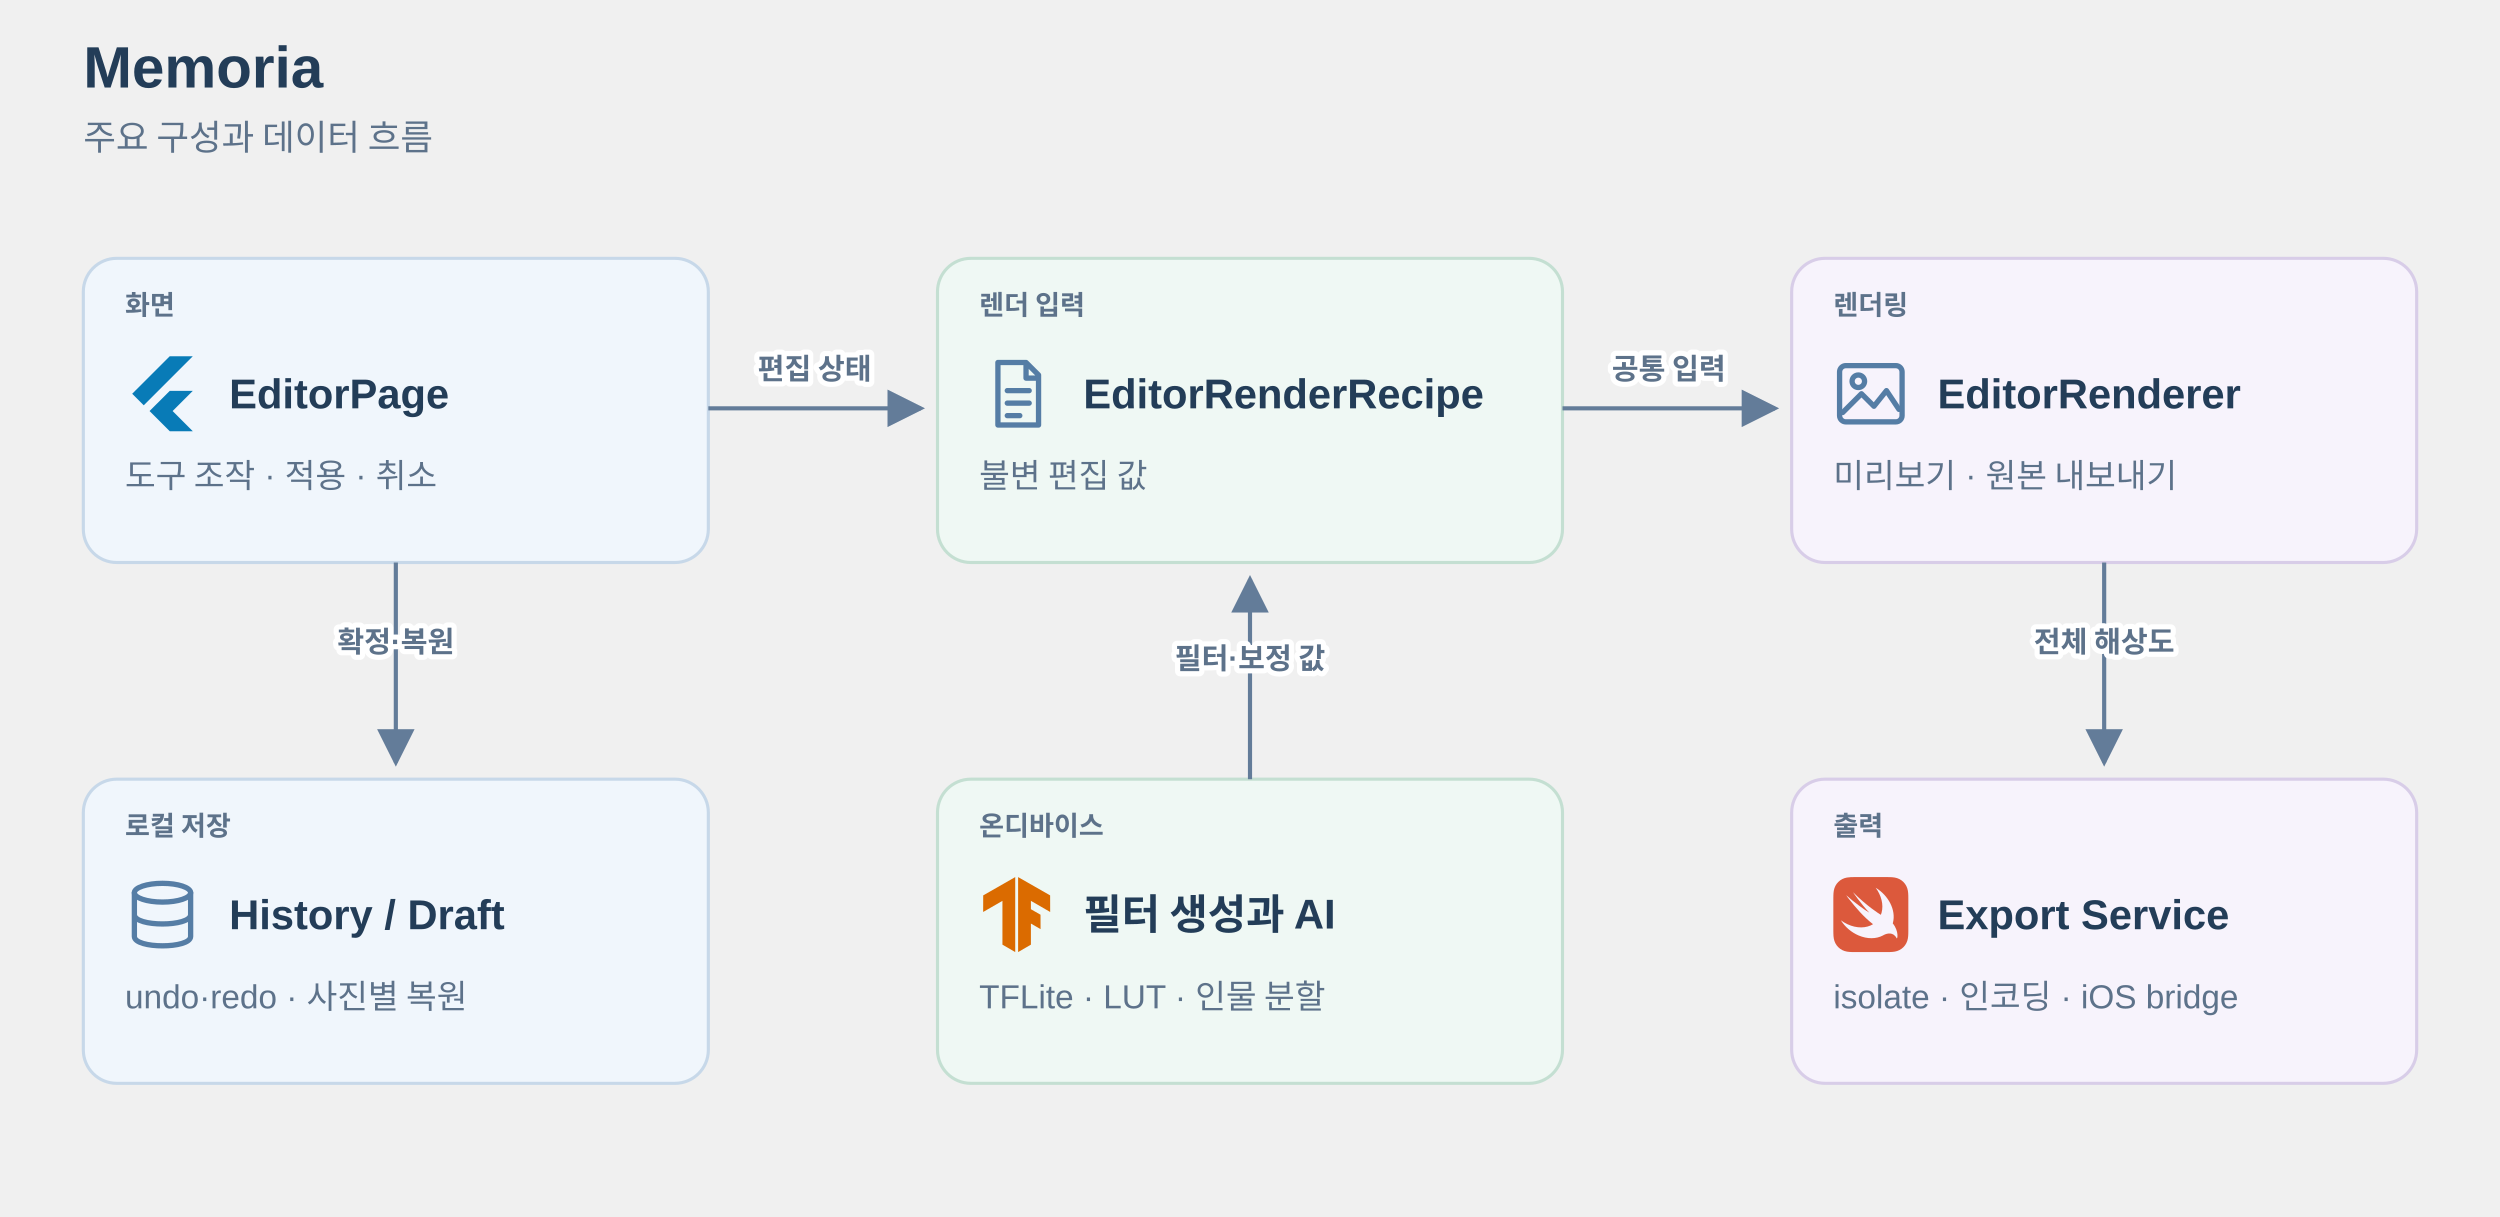
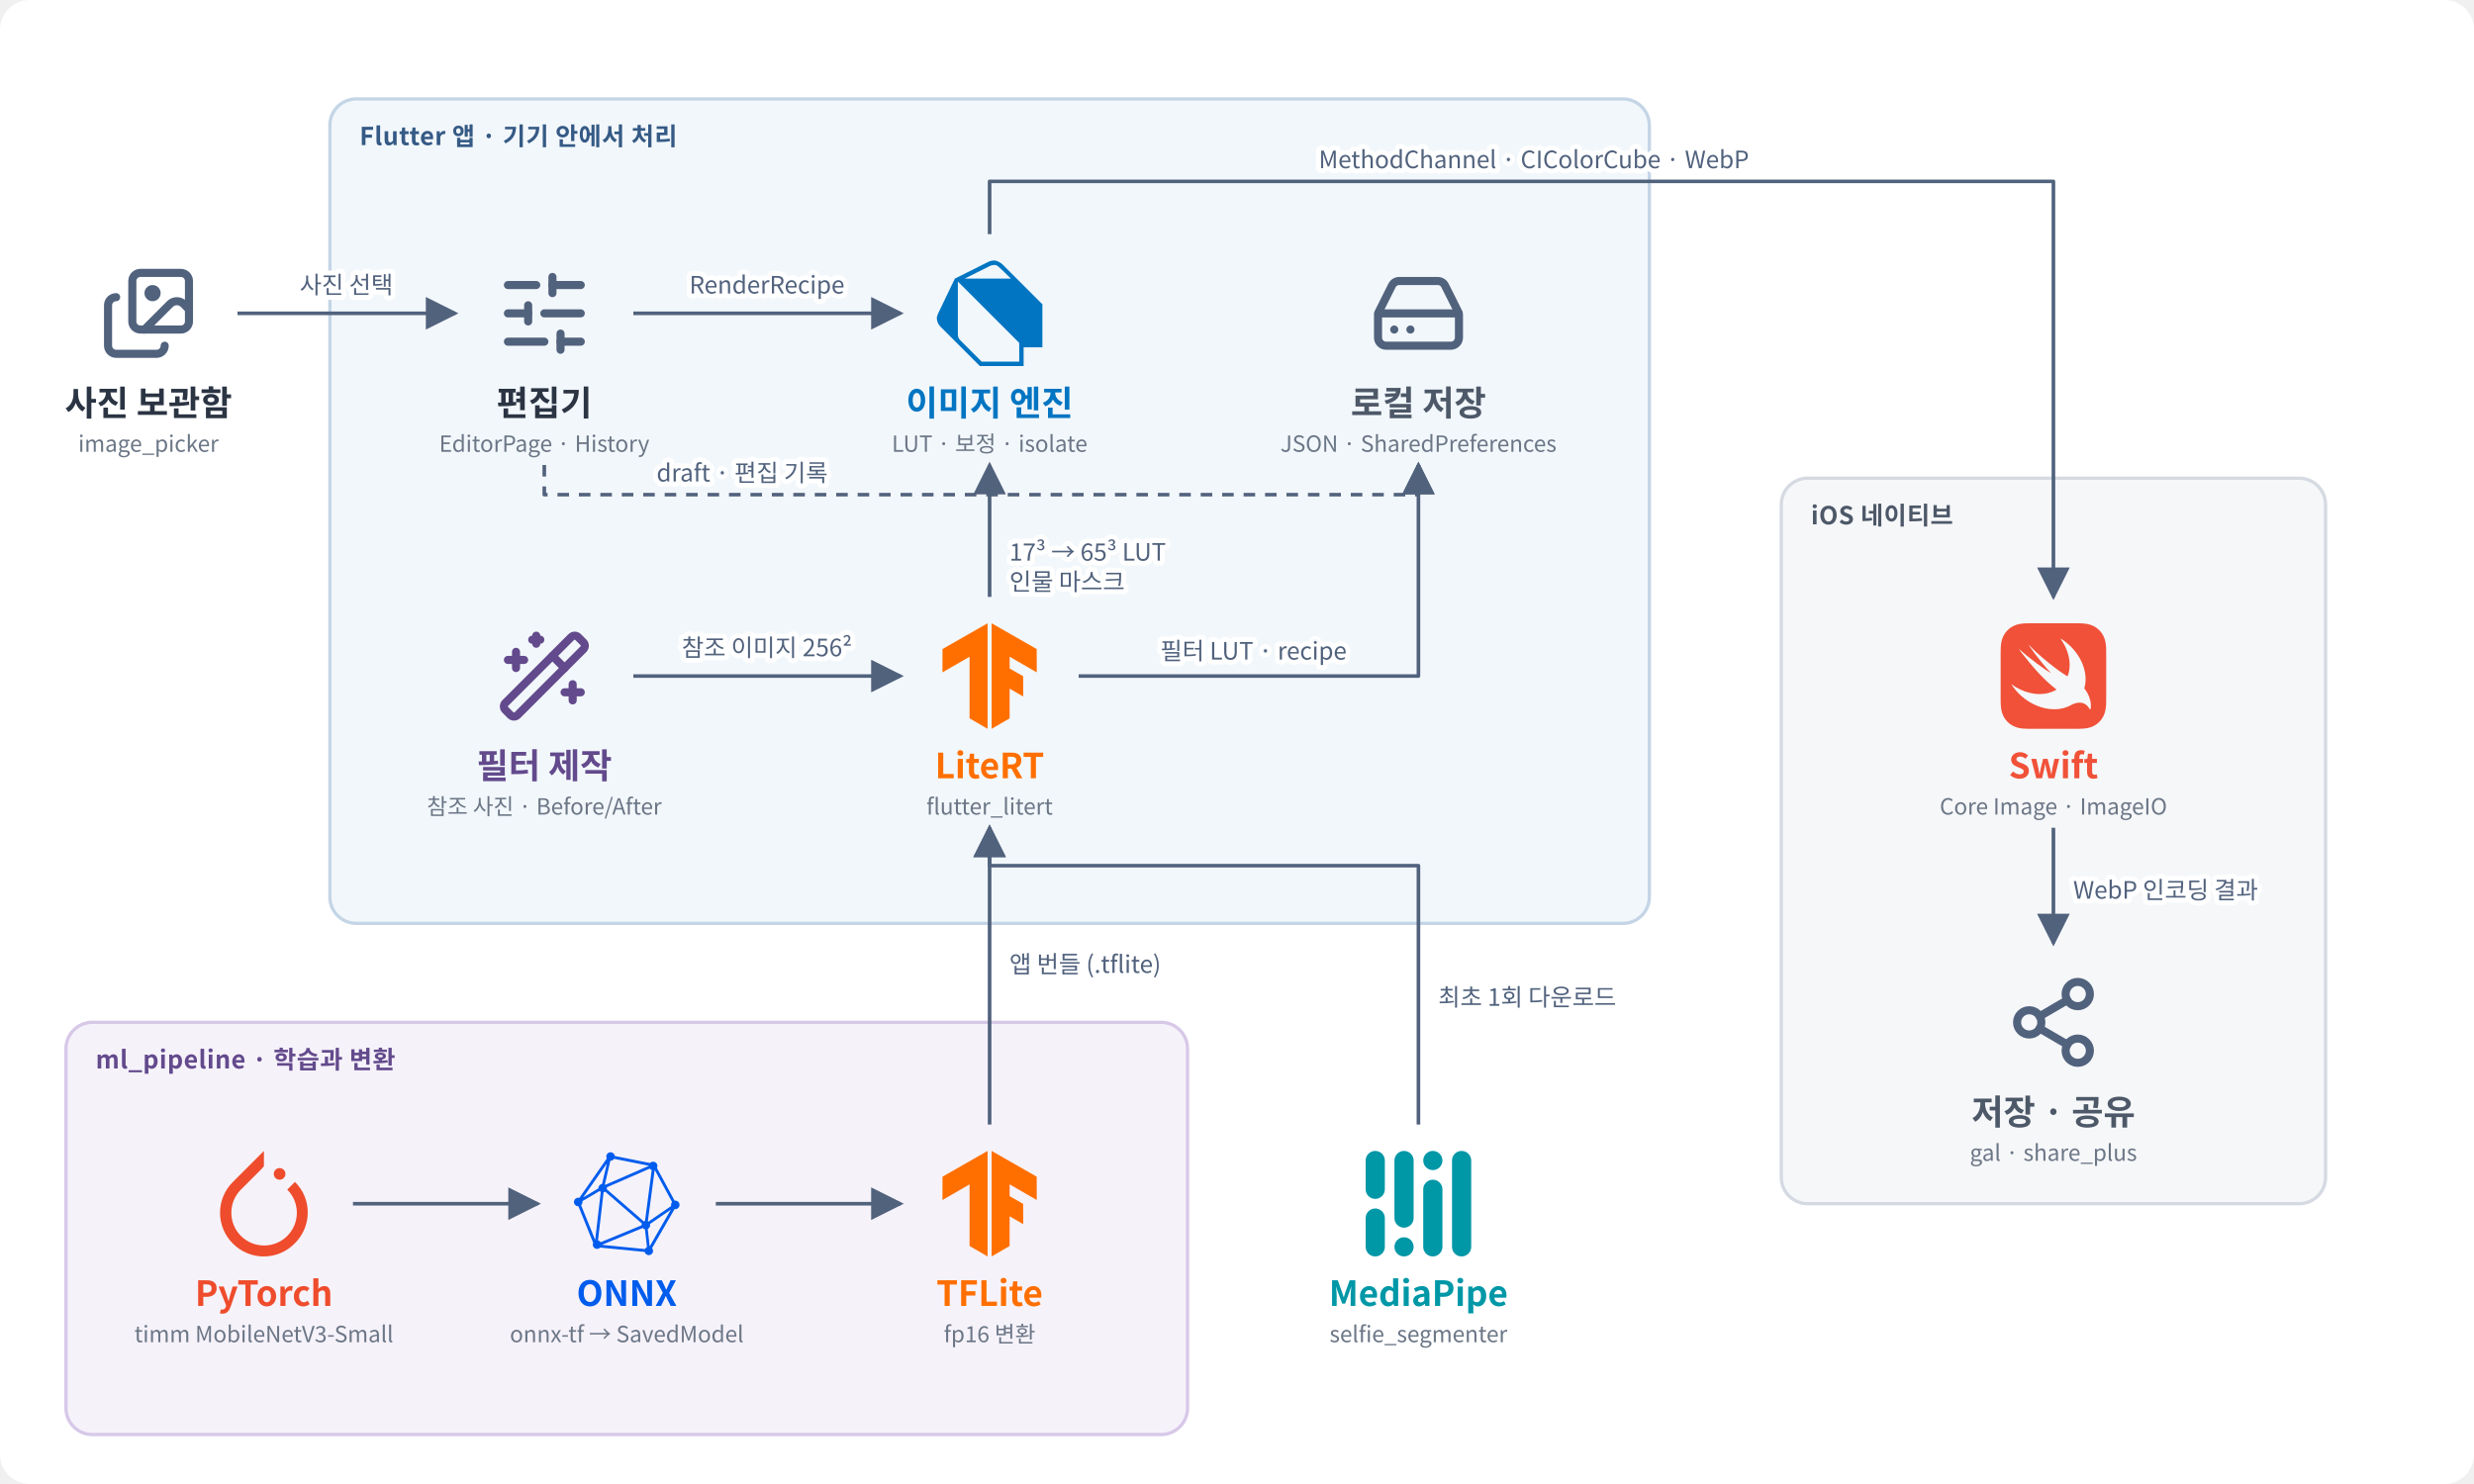
- <svg xmlns="http://www.w3.org/2000/svg" width="1200" height="584" viewBox="0 0 1200 584" role="img" aria-labelledby="title desc">
-   <style>text{font-family:"Apple SD Gothic Neo","Noto Sans KR","Malgun Gothic",Arial,sans-serif}</style>
+ <svg xmlns="http://www.w3.org/2000/svg" viewBox="0 0 1500 900" width="1500" height="900" font-family="Pretendard, 'Apple SD Gothic Neo', 'Noto Sans KR', 'Noto Sans CJK KR', 'Malgun Gothic', sans-serif">
  <defs>
-     <marker id="arrow" markerWidth="9" markerHeight="9" refX="8" refY="4.5" orient="auto">
-       <path d="M0 0L9 4.5L0 9Z" fill="#637C99" />
+     <marker id="ah" viewBox="0 0 10 10" refX="9" refY="5" markerWidth="9" markerHeight="9" orient="auto-start-reverse">
+       <path d="M0,0 L10,5 L0,10 z" fill="#51627d" />
    </marker>
  </defs>
-   <text x="40" y="42" font-size="28" font-weight="700" fill="#233D58">Memoria</text>
-   <text x="40" y="72" font-size="17" fill="#5D728A">주요 구성과 데이터 흐름</text>
-   <rect x="40" y="124" width="300" height="146" rx="16" fill="#F0F6FC" stroke="#C7D8E9" stroke-width="1.5" />
-   <text x="60" y="151" font-size="13" font-weight="700" fill="#5D728A">화면</text>
-   <g transform="translate(60 171) scale(1.5)" fill="#087BB7">
-     <path d="M14.314 0L2.3 12 6 15.7 21.684.013h-7.357zm.014 11.072L7.857 17.53l6.47 6.47H21.7l-6.46-6.468 6.46-6.46h-7.37z" />
+   <rect x="0" y="0" width="1500" height="900" rx="18" fill="#ffffff" />
+   <rect x="200" y="60" width="800" height="500" rx="16" fill="#f2f7fb" stroke="#c4d5e6" stroke-width="2" />
+   <text x="218" y="88" font-size="15" font-weight="700" fill="#355a85" letter-spacing="0.3">Flutter 앱 · 기기 안에서 처리</text>
+   <rect x="1080" y="290" width="330" height="440" rx="16" fill="#f6f7f9" stroke="#d5dae2" stroke-width="2" />
+   <text x="1098" y="318" font-size="15" font-weight="700" fill="#4d5868" letter-spacing="0.3">iOS 네이티브</text>
+   <rect x="40" y="620" width="680" height="250" rx="16" fill="#f6f2fa" stroke="#d7c8e8" stroke-width="2" />
+   <text x="58" y="648" font-size="15" font-weight="700" fill="#634a8c" letter-spacing="0.3">ml_pipeline · 학습과 변환</text>
+   <path d="M144.0,190.0 L276.0,190.0" fill="none" stroke="#51627d" stroke-width="2.2" stroke-linejoin="round" marker-end="url(#ah)" />
+   <path d="M384.0,190.0 L546.0,190.0" fill="none" stroke="#51627d" stroke-width="2.2" stroke-linejoin="round" marker-end="url(#ah)" />
+   <path d="M600.0,142.0 L600.0,110.0 L1245.0,110.0 L1245.0,362.0" fill="none" stroke="#51627d" stroke-width="2.2" stroke-linejoin="round" marker-end="url(#ah)" />
+   <path d="M330.0,282.0 L330.0,300.0 L860.0,300.0 L860.0,282.0" fill="none" stroke="#51627d" stroke-width="2.2" stroke-linejoin="round" stroke-dasharray="7 6" marker-end="url(#ah)" />
+   <path d="M384.0,410.0 L546.0,410.0" fill="none" stroke="#51627d" stroke-width="2.2" stroke-linejoin="round" marker-end="url(#ah)" />
+   <path d="M600.0,362.0 L600.0,282.0" fill="none" stroke="#51627d" stroke-width="2.2" stroke-linejoin="round" marker-end="url(#ah)" />
+   <path d="M654.0,410.0 L860.0,410.0 L860.0,282.0" fill="none" stroke="#51627d" stroke-width="2.2" stroke-linejoin="round" marker-end="url(#ah)" />
+   <path d="M1245.0,502.0 L1245.0,572.0" fill="none" stroke="#51627d" stroke-width="2.2" stroke-linejoin="round" marker-end="url(#ah)" />
+   <path d="M214.0,730.0 L326.0,730.0" fill="none" stroke="#51627d" stroke-width="2.2" stroke-linejoin="round" marker-end="url(#ah)" />
+   <path d="M434.0,730.0 L546.0,730.0" fill="none" stroke="#51627d" stroke-width="2.2" stroke-linejoin="round" marker-end="url(#ah)" />
+   <path d="M600.0,682.0 L600.0,502.0" fill="none" stroke="#51627d" stroke-width="2.2" stroke-linejoin="round" marker-end="url(#ah)" />
+   <path d="M860.0,682.0 L860.0,525.0 L600.0,525.0 L600.0,502.0" fill="none" stroke="#51627d" stroke-width="2.2" stroke-linejoin="round" marker-end="url(#ah)" />
+   <svg x="60.6" y="160.6" width="58.88" height="58.88" viewBox="0 0 24 24" fill="none" stroke="#51627d" stroke-width="2" stroke-linecap="round" stroke-linejoin="round">
+     <path d="m22 11-1.296-1.296a2.4 2.4 0 0 0-3.408 0L11 16" />
+     <path d="M4 8a2 2 0 0 0-2 2v10a2 2 0 0 0 2 2h10a2 2 0 0 0 2-2" />
+     <circle cx="13" cy="7" r="1" fill="#51627d" />
+     <rect x="8" y="2" width="14" height="14" rx="2" />
+   </svg>
+   <text x="90" y="252.0" text-anchor="middle" font-size="21" font-weight="700" fill="#2b3443">사진 보관함</text>
+   <text x="90" y="274.0" text-anchor="middle" font-size="13.5" fill="#6b7686">image_picker</text>
+   <svg x="300.6" y="160.6" width="58.88" height="58.88" viewBox="0 0 24 24" fill="none" stroke="#51627d" stroke-width="2" stroke-linecap="round" stroke-linejoin="round">
+     <path d="M10 5H3" />
+     <path d="M12 19H3" />
+     <path d="M14 3v4" />
+     <path d="M16 17v4" />
+     <path d="M21 12h-9" />
+     <path d="M21 19h-5" />
+     <path d="M21 5h-7" />
+     <path d="M8 10v4" />
+     <path d="M8 12H3" />
+   </svg>
+   <text x="330" y="252.0" text-anchor="middle" font-size="21" font-weight="700" fill="#2b3443">편집기</text>
+   <text x="330" y="274.0" text-anchor="middle" font-size="13.5" fill="#6b7686">EditorPage · History</text>
+   <g transform="translate(568.0,158.0) scale(2.6667)">
+     <path d="M4.105 4.105S9.158 1.58 11.684.316a3.079 3.079 0 0 1 1.481-.315c.766.047 1.677.788 1.677.788L24 9.948v9.789h-4.263V24H9.789l-9-9C.303 14.5 0 13.795 0 13.105c0-.319.18-.818.316-1.105l3.789-7.895zm.679.679v11.787c.002.543.021 1.024.498 1.508L10.204 23h8.533v-4.263L4.784 4.784zm12.055-.678c-.899-.896-1.809-1.78-2.74-2.643-.302-.267-.567-.468-1.07-.462-.37.014-.87.195-.87.195L6.341 4.105l10.498.001z" fill="#0175C2" />
  </g>
-   <text x="110" y="196" font-size="20" font-weight="700" fill="#233D58">EditorPage</text>
-   <text x="60" y="234" font-size="16" fill="#5D728A">도구 조작 · 적용 · 취소</text>
-   <rect x="450" y="124" width="300" height="146" rx="16" fill="#EFF8F4" stroke="#C4DFD2" stroke-width="1.5" />
-   <text x="470" y="151" font-size="13" font-weight="700" fill="#5D728A">렌더 입력</text>
-   <g transform="translate(470 171) scale(1.5)" fill="none" stroke="#557DA5" stroke-width="1.7" stroke-linecap="round" stroke-linejoin="round">
-     <path d="M6 2h9l4 4v16H6zM15 2v5h4M9 11h7M9 15h7M9 19h4" />
+   <text x="600" y="252.0" text-anchor="middle" font-size="21" font-weight="700" fill="#0175C2">이미지 엔진</text>
+   <text x="600" y="274.0" text-anchor="middle" font-size="13.5" fill="#6b7686">LUT · 보정 · isolate</text>
+   <svg x="830.6" y="160.6" width="58.88" height="58.88" viewBox="0 0 24 24" fill="none" stroke="#51627d" stroke-width="2" stroke-linecap="round" stroke-linejoin="round">
+     <path d="M10 16h.01" />
+     <path d="M2.212 11.577a2 2 0 0 0-.212.896V18a2 2 0 0 0 2 2h16a2 2 0 0 0 2-2v-5.527a2 2 0 0 0-.212-.896L18.55 5.11A2 2 0 0 0 16.76 4H7.24a2 2 0 0 0-1.79 1.11z" />
+     <path d="M21.946 12.013H2.054" />
+     <path d="M6 16h.01" />
+   </svg>
+   <text x="860" y="252.0" text-anchor="middle" font-size="21" font-weight="700" fill="#4d5868">로컬 저장</text>
+   <text x="860" y="274.0" text-anchor="middle" font-size="13.5" fill="#6b7686">JSON · SharedPreferences</text>
+   <svg x="300.6" y="380.6" width="58.88" height="58.88" viewBox="0 0 24 24" fill="none" stroke="#634a8c" stroke-width="2" stroke-linecap="round" stroke-linejoin="round">
+     <path d="m21.64 3.64-1.28-1.28a1.21 1.21 0 0 0-1.72 0L2.36 18.64a1.21 1.21 0 0 0 0 1.72l1.28 1.28a1.2 1.2 0 0 0 1.72 0L21.64 5.36a1.2 1.2 0 0 0 0-1.72" />
+     <path d="m14 7 3 3" />
+     <path d="M5 6v4" />
+     <path d="M19 14v4" />
+     <path d="M10 2v2" />
+     <path d="M7 8H3" />
+     <path d="M21 16h-4" />
+     <path d="M11 3H9" />
+   </svg>
+   <text x="330" y="472.0" text-anchor="middle" font-size="21" font-weight="700" fill="#634a8c">필터 제작</text>
+   <text x="330" y="494.0" text-anchor="middle" font-size="13.5" fill="#6b7686">참조 사진 · Before/After</text>
+   <g transform="translate(568.0,378.0) scale(2.6667)">
+     <path d="M1.292 5.856L11.54 0v24l-4.095-2.378V7.603l-6.168 3.564.015-5.31zm21.43 5.311l-.014-5.31L12.46 0v24l4.095-2.378V14.87l3.092 1.788-.018-4.618-3.074-1.756V7.603l6.168 3.564z" fill="#FF6F00" />
  </g>
-   <text x="520" y="196" font-size="20" font-weight="700" fill="#233D58">EditorRenderRecipe</text>
-   <text x="470" y="234" font-size="16" fill="#5D728A">불변 편집 값</text>
-   <rect x="860" y="124" width="300" height="146" rx="16" fill="#F7F3FC" stroke="#D8CDE8" stroke-width="1.5" />
-   <text x="880" y="151" font-size="13" font-weight="700" fill="#5D728A">렌더링</text>
-   <g transform="translate(880 171) scale(1.5)" fill="none" stroke="#557DA5" stroke-width="1.7" stroke-linecap="round" stroke-linejoin="round">
-     <rect x="2" y="3" width="20" height="18" rx="2" />
-     <circle cx="8" cy="8" r="2" />
-     <path d="M3 18l6-6 4 4 4-5 4 6" />
+   <text x="600" y="472.0" text-anchor="middle" font-size="21" font-weight="700" fill="#FF6F00">LiteRT</text>
+   <text x="600" y="494.0" text-anchor="middle" font-size="13.5" fill="#6b7686">flutter_litert</text>
+   <g transform="translate(1213.0,378.0) scale(2.6667)">
+     <path d="M7.508 0c-.287 0-.573 0-.86.002-.241.002-.483.003-.724.01-.132.003-.263.009-.395.015A9.154 9.154 0 0 0 4.348.15 5.492 5.492 0 0 0 2.85.645 5.04 5.04 0 0 0 .645 2.848c-.245.48-.4.972-.495 1.5-.093.52-.122 1.05-.136 1.576a35.2 35.2 0 0 0-.012.724C0 6.935 0 7.221 0 7.508v8.984c0 .287 0 .575.002.862.002.24.005.481.012.722.014.526.043 1.057.136 1.576.095.528.25 1.02.495 1.5a5.03 5.03 0 0 0 2.205 2.203c.48.244.97.4 1.498.495.52.093 1.05.124 1.576.138.241.007.483.009.724.01.287.002.573.002.86.002h8.984c.287 0 .573 0 .86-.002.241-.001.483-.003.724-.01a10.523 10.523 0 0 0 1.578-.138 5.322 5.322 0 0 0 1.498-.495 5.035 5.035 0 0 0 2.203-2.203c.245-.48.4-.972.495-1.5.093-.52.124-1.05.138-1.576.007-.241.009-.481.01-.722.002-.287.002-.575.002-.862V7.508c0-.287 0-.573-.002-.86a33.662 33.662 0 0 0-.01-.724 10.5 10.5 0 0 0-.138-1.576 5.328 5.328 0 0 0-.495-1.5A5.039 5.039 0 0 0 21.152.645 5.32 5.32 0 0 0 19.654.15a10.493 10.493 0 0 0-1.578-.138 34.98 34.98 0 0 0-.722-.01C17.067 0 16.779 0 16.492 0H7.508zm6.035 3.41c4.114 2.47 6.545 7.162 5.549 11.131-.024.093-.05.181-.076.272l.002.001c2.062 2.538 1.5 5.258 1.236 4.745-1.072-2.086-3.066-1.568-4.088-1.043a6.803 6.803 0 0 1-.281.158l-.02.012-.002.002c-2.115 1.123-4.957 1.205-7.812-.022a12.568 12.568 0 0 1-5.64-4.838c.649.48 1.35.902 2.097 1.252 3.019 1.414 6.051 1.311 8.197-.002C9.651 12.73 7.101 9.67 5.146 7.191a10.628 10.628 0 0 1-1.005-1.384c2.34 2.142 6.038 4.83 7.365 5.576C8.69 8.408 6.208 4.743 6.324 4.86c4.436 4.47 8.528 6.996 8.528 6.996.154.085.27.154.36.213.085-.215.16-.437.224-.668.708-2.588-.09-5.548-1.893-7.992z" fill="#F05138" />
  </g>
-   <text x="930" y="196" font-size="20" font-weight="700" fill="#233D58">EditorRenderer</text>
-   <text x="880" y="234" font-size="16" fill="#5D728A">미리보기 · 원본 내보내기</text>
-   <rect x="40" y="374" width="300" height="146" rx="16" fill="#F0F6FC" stroke="#C7D8E9" stroke-width="1.5" />
-   <text x="60" y="401" font-size="13" font-weight="700" fill="#5D728A">로컬 저장</text>
-   <g transform="translate(60 421) scale(1.5)" fill="none" stroke="#557DA5" stroke-width="1.7" stroke-linecap="round" stroke-linejoin="round">
-     <ellipse cx="12" cy="5" rx="9" ry="3" />
-     <path d="M3 5v14c0 4 18 4 18 0V5M3 12c0 4 18 4 18 0" />
+   <text x="1245" y="472.0" text-anchor="middle" font-size="21" font-weight="700" fill="#F05138">Swift</text>
+   <text x="1245" y="494.0" text-anchor="middle" font-size="13.5" fill="#6b7686">Core Image · ImageIO</text>
+   <svg x="1215.6" y="590.6" width="58.88" height="58.88" viewBox="0 0 24 24" fill="none" stroke="#51627d" stroke-width="2" stroke-linecap="round" stroke-linejoin="round">
+     <circle cx="18" cy="5" r="3" />
+     <circle cx="6" cy="12" r="3" />
+     <circle cx="18" cy="19" r="3" />
+     <line x1="8.59" x2="15.42" y1="13.51" y2="17.49" />
+     <line x1="15.41" x2="8.59" y1="6.51" y2="10.49" />
+   </svg>
+   <text x="1245" y="682.0" text-anchor="middle" font-size="21" font-weight="700" fill="#4d5868">저장 · 공유</text>
+   <text x="1245" y="704.0" text-anchor="middle" font-size="13.5" fill="#6b7686">gal · share_plus</text>
+   <g transform="translate(128.0,698.0) scale(2.6667)">
+     <path d="M12.005 0L4.952 7.053a9.865 9.865 0 000 14.022 9.866 9.866 0 0014.022 0c3.984-3.9 3.986-10.205.085-14.023l-1.744 1.743c2.904 2.905 2.904 7.634 0 10.538s-7.634 2.904-10.538 0-2.904-7.634 0-10.538l4.647-4.646.582-.665zm3.568 3.899a1.327 1.327 0 00-1.327 1.327 1.327 1.327 0 001.327 1.328A1.327 1.327 0 0016.9 5.226 1.327 1.327 0 0015.573 3.9z" fill="#EE4C2C" />
  </g>
-   <text x="110" y="446" font-size="20" font-weight="700" fill="#233D58">History / Draft</text>
-   <text x="60" y="484" font-size="16" fill="#5D728A">undo·redo · 사진별 복원</text>
-   <rect x="450" y="374" width="300" height="146" rx="16" fill="#EFF8F4" stroke="#C4DFD2" stroke-width="1.5" />
-   <text x="470" y="401" font-size="13" font-weight="700" fill="#5D728A">온디바이스</text>
-   <g transform="translate(470 421) scale(1.5)" fill="#DB6B00">
-     <path d="M1.292 5.856L11.54 0v24l-4.095-2.378V7.603l-6.168 3.564.015-5.31zm21.43 5.311l-.014-5.31L12.46 0v24l4.095-2.378V14.87l3.092 1.788-.018-4.618-3.074-1.756V7.603l6.168 3.564z" />
+   <text x="160" y="792.0" text-anchor="middle" font-size="21" font-weight="700" fill="#EE4C2C">PyTorch</text>
+   <text x="160" y="814.0" text-anchor="middle" font-size="13.5" fill="#6b7686">timm MobileNetV3-Small</text>
+   <g transform="translate(348.0,698.0) scale(2.6667)">
+     <path d="M23.032 11.296c-.05 0-.101 0-.151.013l-4.021-7.439c.075-.138.113-.289.113-.452 0-.54-.44-.968-.968-.968-.277 0-.528.113-.704.301L9.286 1.156C9.236.678 8.821.302 8.318.302c-.528 0-.968.44-.968.968 0 .163.038.314.113.452l-6.245 8.959c-.075-.025-.163-.038-.251-.038-.54 0-.968.44-.968.968 0 .54.44.968.968.968h.038l3.368 8.331c-.05.126-.088.264-.088.402 0 .54.44.968.968.968.276 0 .528-.113.704-.301l10.115.993c.101.427.49.729.942.729.54 0 .968-.44.968-.968 0-.239-.088-.465-.226-.628l5.114-8.871c.05.013.101.013.163.013.54 0 .968-.44.968-.968 0-.54-.427-.98-.968-.98zM17.227 4.021c.113.151.277.264.452.327l-1.533 11.573c-.101.025-.189.05-.276.101L7.451 8.708c.025-.075.038-.163.038-.251 0-.063-.013-.126-.013-.188zm4.875 8.507l-5.177 3.556a1.105 1.105 0 0 0-.126-.075L18.346 4.335h.013l3.946 7.288c-.151.176-.239.39-.239.641 0 .101.013.189.038.264zM6.383 7.502c-.465.075-.829.477-.829.955v.063l-3.455 2.048 5.378-7.703zm.352 1.91c.126-.025.251-.088.352-.163l8.356 7.263c-.038.113-.063.226-.063.352v.05l-9.311 3.845c-.138-.201-.352-.352-.603-.402zm8.896 8.117c.126.138.302.251.503.289l.465 4.046c-.201.101-.352.264-.452.452l-9.814-.955zm1.143.214c.327-.163.54-.49.54-.867 0-.088-.013-.163-.038-.251l4.737-3.255-4.8 8.331zm.251-14.35l-9.889 4.31-.113-.075 1.256-5.391h.038c.339 0 .641-.176.817-.44l7.891 1.571zM1.935 11.611c0-.063-.013-.126-.013-.189l3.908-2.3c.075.075.163.151.264.201L4.825 20.243l-3.204-7.904c.189-.176.314-.44.314-.729Z" fill="#005CED" />
  </g>
-   <text x="520" y="446" font-size="20" font-weight="700" fill="#233D58">필터 생성과 AI</text>
-   <text x="470" y="484" font-size="16" fill="#5D728A">TFLite · LUT · 인물 분할</text>
-   <rect x="860" y="374" width="300" height="146" rx="16" fill="#F7F3FC" stroke="#D8CDE8" stroke-width="1.5" />
-   <text x="880" y="401" font-size="13" font-weight="700" fill="#5D728A">출력</text>
-   <g transform="translate(880 421) scale(1.5)" fill="#DC593C">
-     <path d="M7.508 0c-.287 0-.573 0-.86.002-.241.002-.483.003-.724.01-.132.003-.263.009-.395.015A9.154 9.154 0 0 0 4.348.15 5.492 5.492 0 0 0 2.85.645 5.04 5.04 0 0 0 .645 2.848c-.245.48-.4.972-.495 1.5-.093.52-.122 1.05-.136 1.576a35.2 35.2 0 0 0-.012.724C0 6.935 0 7.221 0 7.508v8.984c0 .287 0 .575.002.862.002.24.005.481.012.722.014.526.043 1.057.136 1.576.095.528.25 1.02.495 1.5a5.03 5.03 0 0 0 2.205 2.203c.48.244.97.4 1.498.495.52.093 1.05.124 1.576.138.241.007.483.009.724.01.287.002.573.002.86.002h8.984c.287 0 .573 0 .86-.002.241-.001.483-.003.724-.01a10.523 10.523 0 0 0 1.578-.138 5.322 5.322 0 0 0 1.498-.495 5.035 5.035 0 0 0 2.203-2.203c.245-.48.4-.972.495-1.5.093-.52.124-1.05.138-1.576.007-.241.009-.481.01-.722.002-.287.002-.575.002-.862V7.508c0-.287 0-.573-.002-.86a33.662 33.662 0 0 0-.01-.724 10.5 10.5 0 0 0-.138-1.576 5.328 5.328 0 0 0-.495-1.5A5.039 5.039 0 0 0 21.152.645 5.32 5.32 0 0 0 19.654.15a10.493 10.493 0 0 0-1.578-.138 34.98 34.98 0 0 0-.722-.01C17.067 0 16.779 0 16.492 0H7.508zm6.035 3.41c4.114 2.47 6.545 7.162 5.549 11.131-.024.093-.05.181-.076.272l.002.001c2.062 2.538 1.5 5.258 1.236 4.745-1.072-2.086-3.066-1.568-4.088-1.043a6.803 6.803 0 0 1-.281.158l-.02.012-.002.002c-2.115 1.123-4.957 1.205-7.812-.022a12.568 12.568 0 0 1-5.64-4.838c.649.48 1.35.902 2.097 1.252 3.019 1.414 6.051 1.311 8.197-.002C9.651 12.73 7.101 9.67 5.146 7.191a10.628 10.628 0 0 1-1.005-1.384c2.34 2.142 6.038 4.83 7.365 5.576C8.69 8.408 6.208 4.743 6.324 4.86c4.436 4.47 8.528 6.996 8.528 6.996.154.085.27.154.36.213.085-.215.16-.437.224-.668.708-2.588-.09-5.548-1.893-7.992z" />
+   <text x="380" y="792.0" text-anchor="middle" font-size="21" font-weight="700" fill="#005CED">ONNX</text>
+   <text x="380" y="814.0" text-anchor="middle" font-size="13.5" fill="#6b7686">onnx-tf → SavedModel</text>
+   <g transform="translate(568.0,698.0) scale(2.6667)">
+     <path d="M1.292 5.856L11.54 0v24l-4.095-2.378V7.603l-6.168 3.564.015-5.31zm21.43 5.311l-.014-5.31L12.46 0v24l4.095-2.378V14.87l3.092 1.788-.018-4.618-3.074-1.756V7.603l6.168 3.564z" fill="#FF6F00" />
  </g>
-   <text x="930" y="446" font-size="20" font-weight="700" fill="#233D58">Export Service</text>
-   <text x="880" y="484" font-size="16" fill="#5D728A">isolate · 인코딩 · iOS bridge</text>
-   <path d="M340,196 L442,196" fill="none" stroke="#637C99" stroke-width="2" stroke-linejoin="round" marker-end="url(#arrow)" />
-   <text x="391.0" y="182" text-anchor="middle" font-size="14" font-weight="600" fill="#5D728A" stroke="#FFFFFF" stroke-width="5" paint-order="stroke" stroke-linejoin="round">편집 상태</text>
-   <path d="M750,196 L852,196" fill="none" stroke="#637C99" stroke-width="2" stroke-linejoin="round" marker-end="url(#arrow)" />
-   <text x="801.0" y="182" text-anchor="middle" font-size="14" font-weight="600" fill="#5D728A" stroke="#FFFFFF" stroke-width="5" paint-order="stroke" stroke-linejoin="round">공통 입력</text>
-   <path d="M190,270 L190,366" fill="none" stroke="#637C99" stroke-width="2" stroke-linejoin="round" marker-end="url(#arrow)" />
-   <text x="190" y="313.0" text-anchor="middle" font-size="14" font-weight="600" fill="#5D728A" stroke="#FFFFFF" stroke-width="5" paint-order="stroke" stroke-linejoin="round">확정·복원</text>
-   <path d="M600,374 L600,278" fill="none" stroke="#637C99" stroke-width="2" stroke-linejoin="round" marker-end="url(#arrow)" />
-   <text x="600" y="321.0" text-anchor="middle" font-size="14" font-weight="600" fill="#5D728A" stroke="#FFFFFF" stroke-width="5" paint-order="stroke" stroke-linejoin="round">필터·보정 값</text>
-   <path d="M1010,270 L1010,366" fill="none" stroke="#637C99" stroke-width="2" stroke-linejoin="round" marker-end="url(#arrow)" />
-   <text x="1010" y="313.0" text-anchor="middle" font-size="14" font-weight="600" fill="#5D728A" stroke="#FFFFFF" stroke-width="5" paint-order="stroke" stroke-linejoin="round">전체 해상도</text>
+   <text x="600" y="792.0" text-anchor="middle" font-size="21" font-weight="700" fill="#FF6F00">TFLite</text>
+   <text x="600" y="814.0" text-anchor="middle" font-size="13.5" fill="#6b7686">fp16 변환</text>
+   <g transform="translate(828.0,698.0) scale(2.6667)">
+     <path d="M2.182 0C1 0 .037.94.002 2.114L0 2.182v6.545a2.182 2.182 0 0 0 4.364 0V2.182A2.182 2.182 0 0 0 2.182 0Zm6.545 0c-1.182 0-2.145.94-2.18 2.114l-.002.068v13.09a2.182 2.182 0 0 0 4.364 0V2.183A2.182 2.182 0 0 0 8.727 0Zm6.546 0a2.182 2.182 0 0 0-2.182 2.182 2.182 2.182 0 0 0 2.182 2.182 2.182 2.182 0 0 0 2.182-2.182A2.182 2.182 0 0 0 15.273 0Zm6.545 0c-1.182 0-2.145.94-2.18 2.114l-.002.068v19.636a2.182 2.182 0 0 0 4.364 0V2.182A2.182 2.182 0 0 0 21.818 0Zm-6.545 6.545c-1.183 0-2.145.94-2.181 2.114l-.001.068v13.091a2.182 2.182 0 0 0 4.364 0V8.728a2.182 2.182 0 0 0-2.182-2.183zM2.182 13.091c-1.182 0-2.145.94-2.18 2.114L0 15.273v6.545a2.182 2.182 0 0 0 4.364 0v-6.545a2.182 2.182 0 0 0-2.182-2.182zm6.545 6.545a2.182 2.182 0 0 0-2.182 2.182A2.182 2.182 0 0 0 8.727 24a2.182 2.182 0 0 0 2.182-2.182 2.182 2.182 0 0 0-2.182-2.182Z" fill="#0097A7" />
+   </g>
+   <text x="860" y="792.0" text-anchor="middle" font-size="21" font-weight="700" fill="#0097a7">MediaPipe</text>
+   <text x="860" y="814.0" text-anchor="middle" font-size="13.5" fill="#6b7686">selfie_segmenter</text>
+   <text x="210.0" y="178.0" text-anchor="middle" font-size="14.5" fill="#ffffff" stroke="#ffffff" stroke-width="6" stroke-linejoin="round">사진 선택</text>
+   <text x="210.0" y="178.0" text-anchor="middle" font-size="14.5" fill="#51627d">사진 선택</text>
+   <text x="465.0" y="178.0" text-anchor="middle" font-size="14.5" fill="#ffffff" stroke="#ffffff" stroke-width="6" stroke-linejoin="round">RenderRecipe</text>
+   <text x="465.0" y="178.0" text-anchor="middle" font-size="14.5" fill="#51627d">RenderRecipe</text>
+   <text x="930.0" y="102.0" text-anchor="middle" font-size="14.5" fill="#ffffff" stroke="#ffffff" stroke-width="6" stroke-linejoin="round">MethodChannel · CIColorCube · WebP</text>
+   <text x="930.0" y="102.0" text-anchor="middle" font-size="14.5" fill="#51627d">MethodChannel · CIColorCube · WebP</text>
+   <text x="450.0" y="292.0" text-anchor="middle" font-size="14.5" fill="#ffffff" stroke="#ffffff" stroke-width="6" stroke-linejoin="round">draft · 편집 기록</text>
+   <text x="450.0" y="292.0" text-anchor="middle" font-size="14.5" fill="#51627d">draft · 편집 기록</text>
+   <text x="465.0" y="398.0" text-anchor="middle" font-size="14.5" fill="#ffffff" stroke="#ffffff" stroke-width="6" stroke-linejoin="round">참조 이미지 256²</text>
+   <text x="465.0" y="398.0" text-anchor="middle" font-size="14.5" fill="#51627d">참조 이미지 256²</text>
+   <text x="612.0" y="340.0" text-anchor="start" font-size="14.5" fill="#ffffff" stroke="#ffffff" stroke-width="6" stroke-linejoin="round">17³ → 65³ LUT</text>
+   <text x="612.0" y="340.0" text-anchor="start" font-size="14.5" fill="#51627d">17³ → 65³ LUT</text>
+   <text x="612.0" y="358.0" text-anchor="start" font-size="14.5" fill="#ffffff" stroke="#ffffff" stroke-width="6" stroke-linejoin="round">인물 마스크</text>
+   <text x="612.0" y="358.0" text-anchor="start" font-size="14.5" fill="#51627d">인물 마스크</text>
+   <text x="760.0" y="400.0" text-anchor="middle" font-size="14.5" fill="#ffffff" stroke="#ffffff" stroke-width="6" stroke-linejoin="round">필터 LUT · recipe</text>
+   <text x="760.0" y="400.0" text-anchor="middle" font-size="14.5" fill="#51627d">필터 LUT · recipe</text>
+   <text x="1257.0" y="545.0" text-anchor="start" font-size="14.5" fill="#ffffff" stroke="#ffffff" stroke-width="6" stroke-linejoin="round">WebP 인코딩 결과</text>
+   <text x="1257.0" y="545.0" text-anchor="start" font-size="14.5" fill="#51627d">WebP 인코딩 결과</text>
+   <text x="612.0" y="590.0" text-anchor="start" font-size="14.5" fill="#ffffff" stroke="#ffffff" stroke-width="6" stroke-linejoin="round">앱 번들 (.tflite)</text>
+   <text x="612.0" y="590.0" text-anchor="start" font-size="14.5" fill="#51627d">앱 번들 (.tflite)</text>
+   <text x="872.0" y="610.0" text-anchor="start" font-size="14.5" fill="#ffffff" stroke="#ffffff" stroke-width="6" stroke-linejoin="round">최초 1회 다운로드</text>
+   <text x="872.0" y="610.0" text-anchor="start" font-size="14.5" fill="#51627d">최초 1회 다운로드</text>
</svg>
